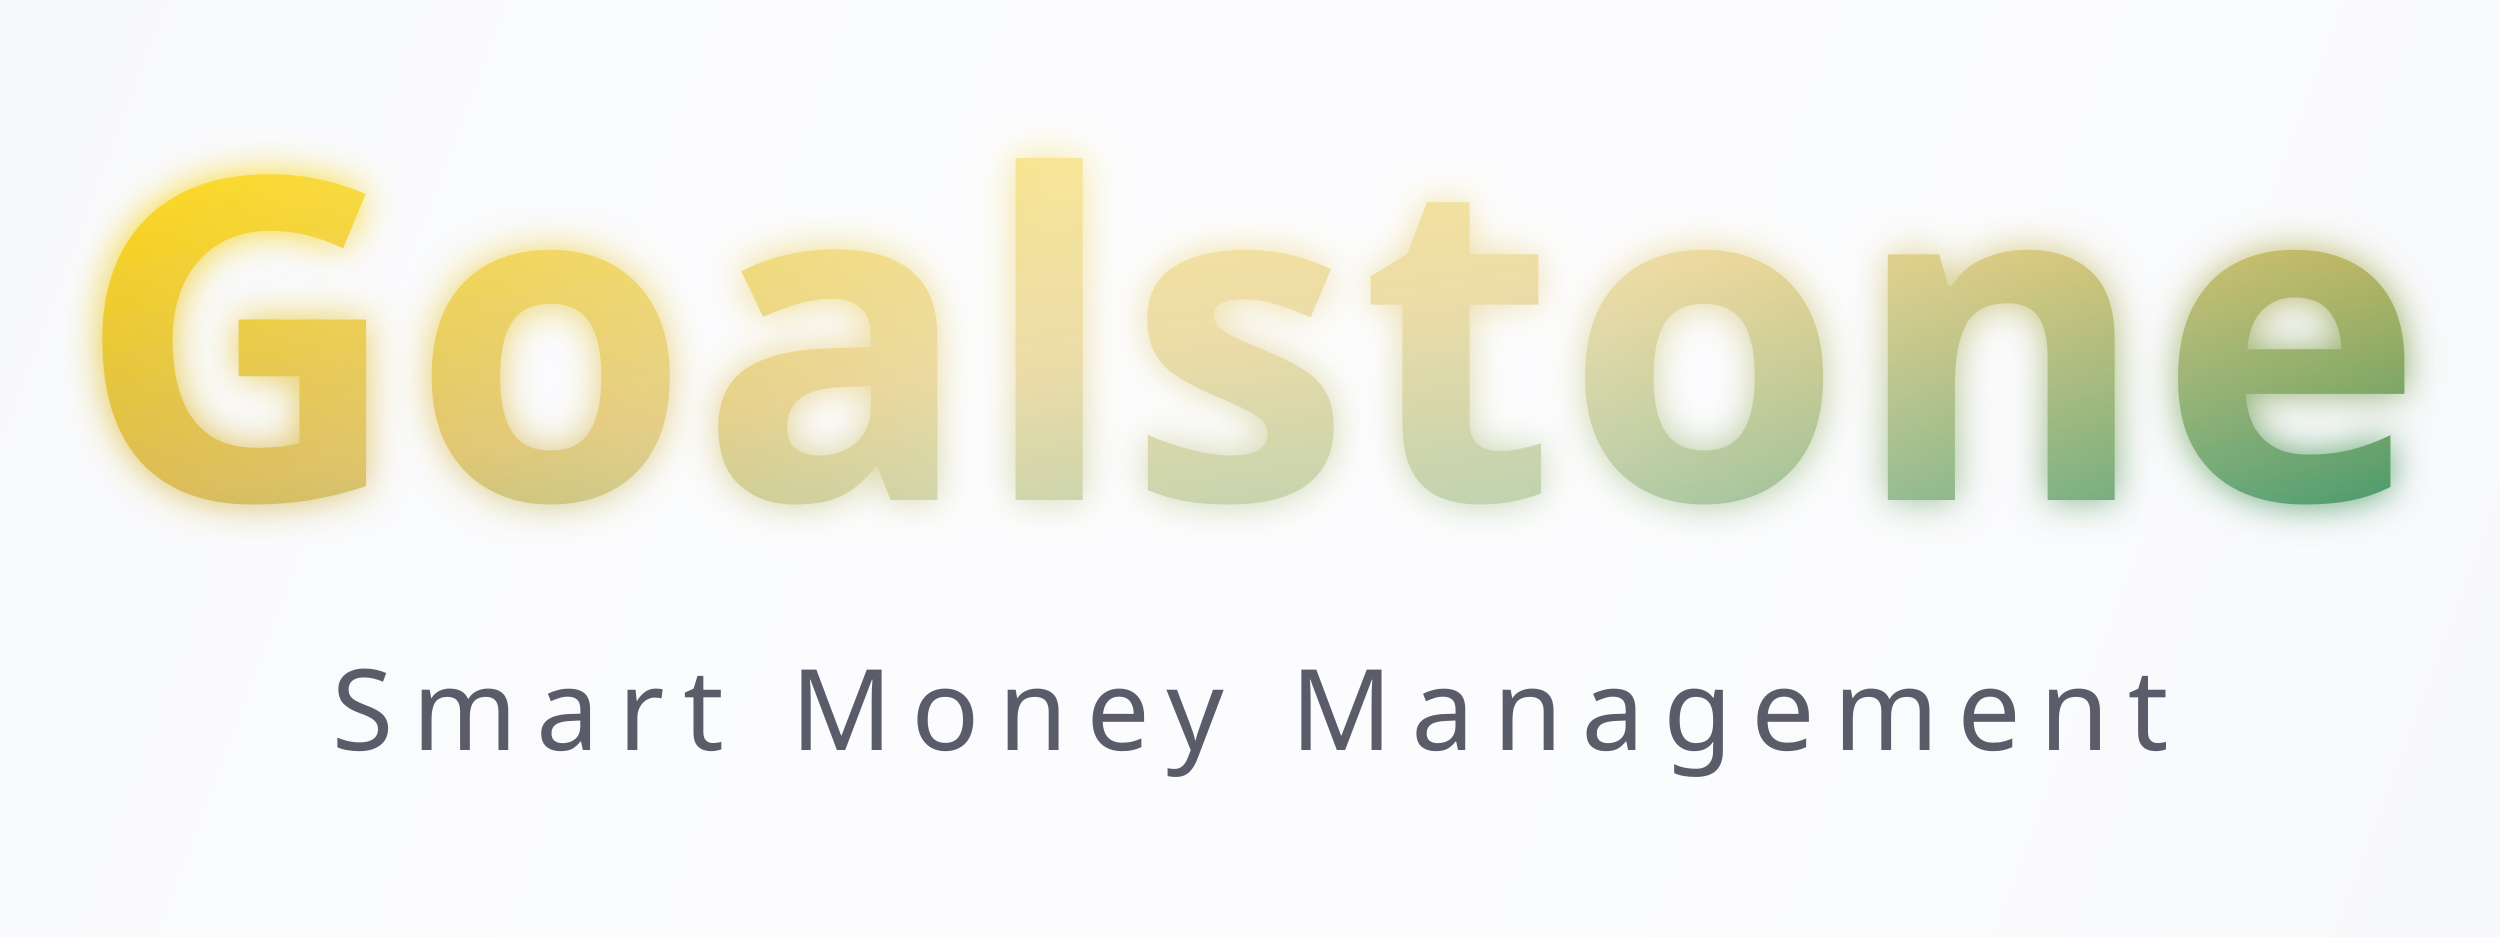
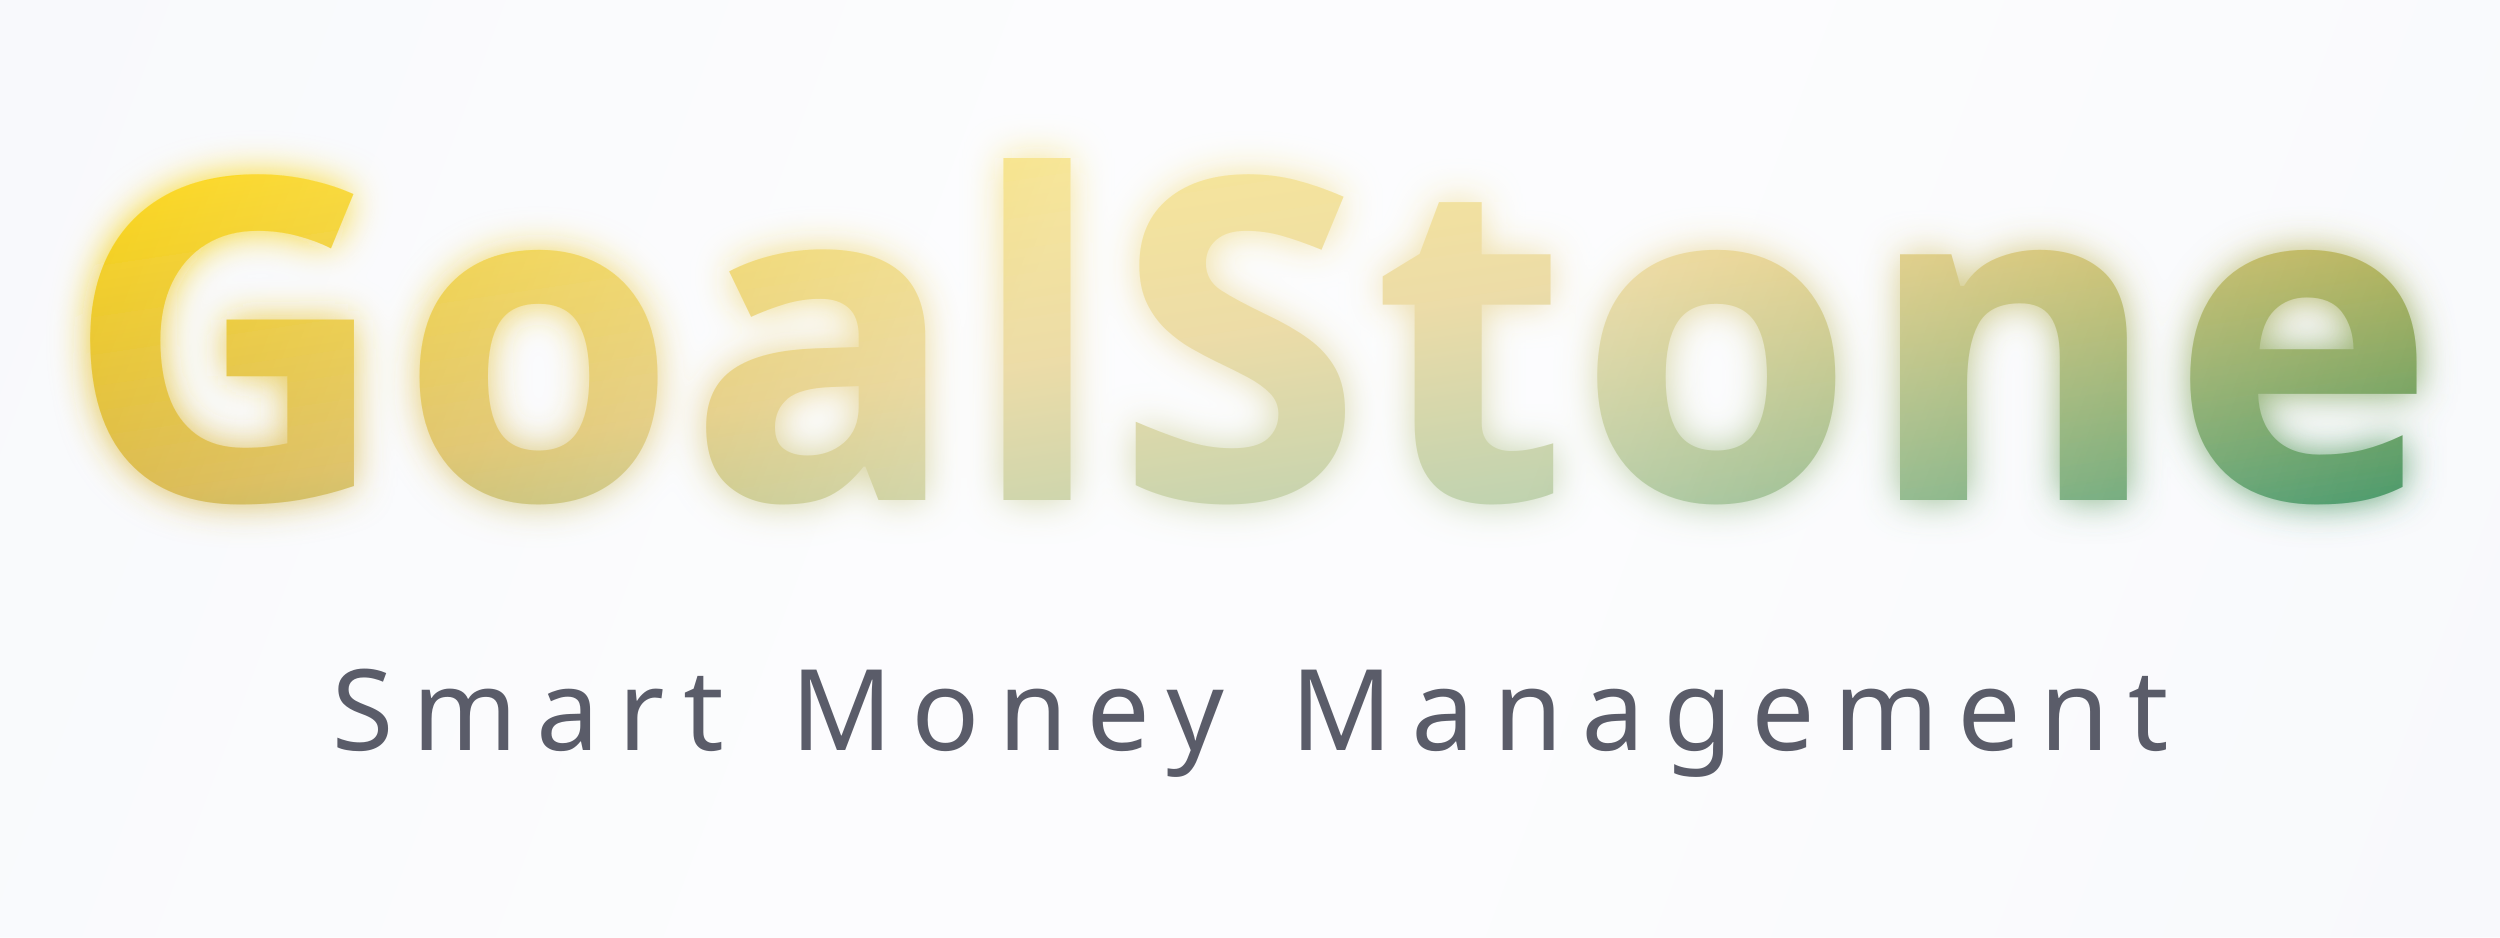
<svg xmlns="http://www.w3.org/2000/svg" width="400" height="150" viewBox="0 0 400 150">
  <defs>
    <linearGradient id="moneyGradient" x1="0%" y1="0%" x2="100%" y2="100%">
      <stop offset="0%" stop-color="#FFD700" />
      <stop offset="50%" stop-color="#D4AF37" />
      <stop offset="100%" stop-color="#2E8B57" />
    </linearGradient>
    <linearGradient id="shineOverlay" gradientUnits="userSpaceOnUse" x1="0" y1="0" x2="400" y2="150">
      <stop offset="0%" stop-color="white" stop-opacity="0" />
      <stop offset="40%" stop-color="white" stop-opacity="0.8" />
      <stop offset="60%" stop-color="white" stop-opacity="0.8" />
      <stop offset="100%" stop-color="white" stop-opacity="0" />
    </linearGradient>
    <filter id="softGlow" height="140%" width="140%" x="-20%" y="-20%">
      <feGaussianBlur stdDeviation="3" result="blur" />
      <feComposite in="SourceGraphic" in2="blur" operator="over" />
    </filter>
  </defs>
  <rect width="100%" height="100%" fill="#f8f9fc" />
-   <text x="200" y="80" font-family="Poppins" font-weight="700" font-size="72" text-anchor="middle" fill="url(#moneyGradient)" filter="url(#softGlow)" style="letter-spacing: 1.5px;">Goalstone</text>
+   <text x="200" y="80" font-family="Poppins" font-weight="700" font-size="72" text-anchor="middle" fill="url(#moneyGradient)" filter="url(#softGlow)" style="letter-spacing: 1.5px;">GoalStone</text>
  <rect x="0" y="0" width="400" height="150" fill="url(#shineOverlay)" opacity="0.7">
    <animate attributeName="x" values="-400;400" dur="6s" repeatCount="indefinite" />
  </rect>
  <text x="200" y="120" font-family="Poppins" font-weight="300" font-size="18" text-anchor="middle" fill="#5a5c69" style="letter-spacing: 3px;">
    Smart Money Management
  </text>
</svg>
